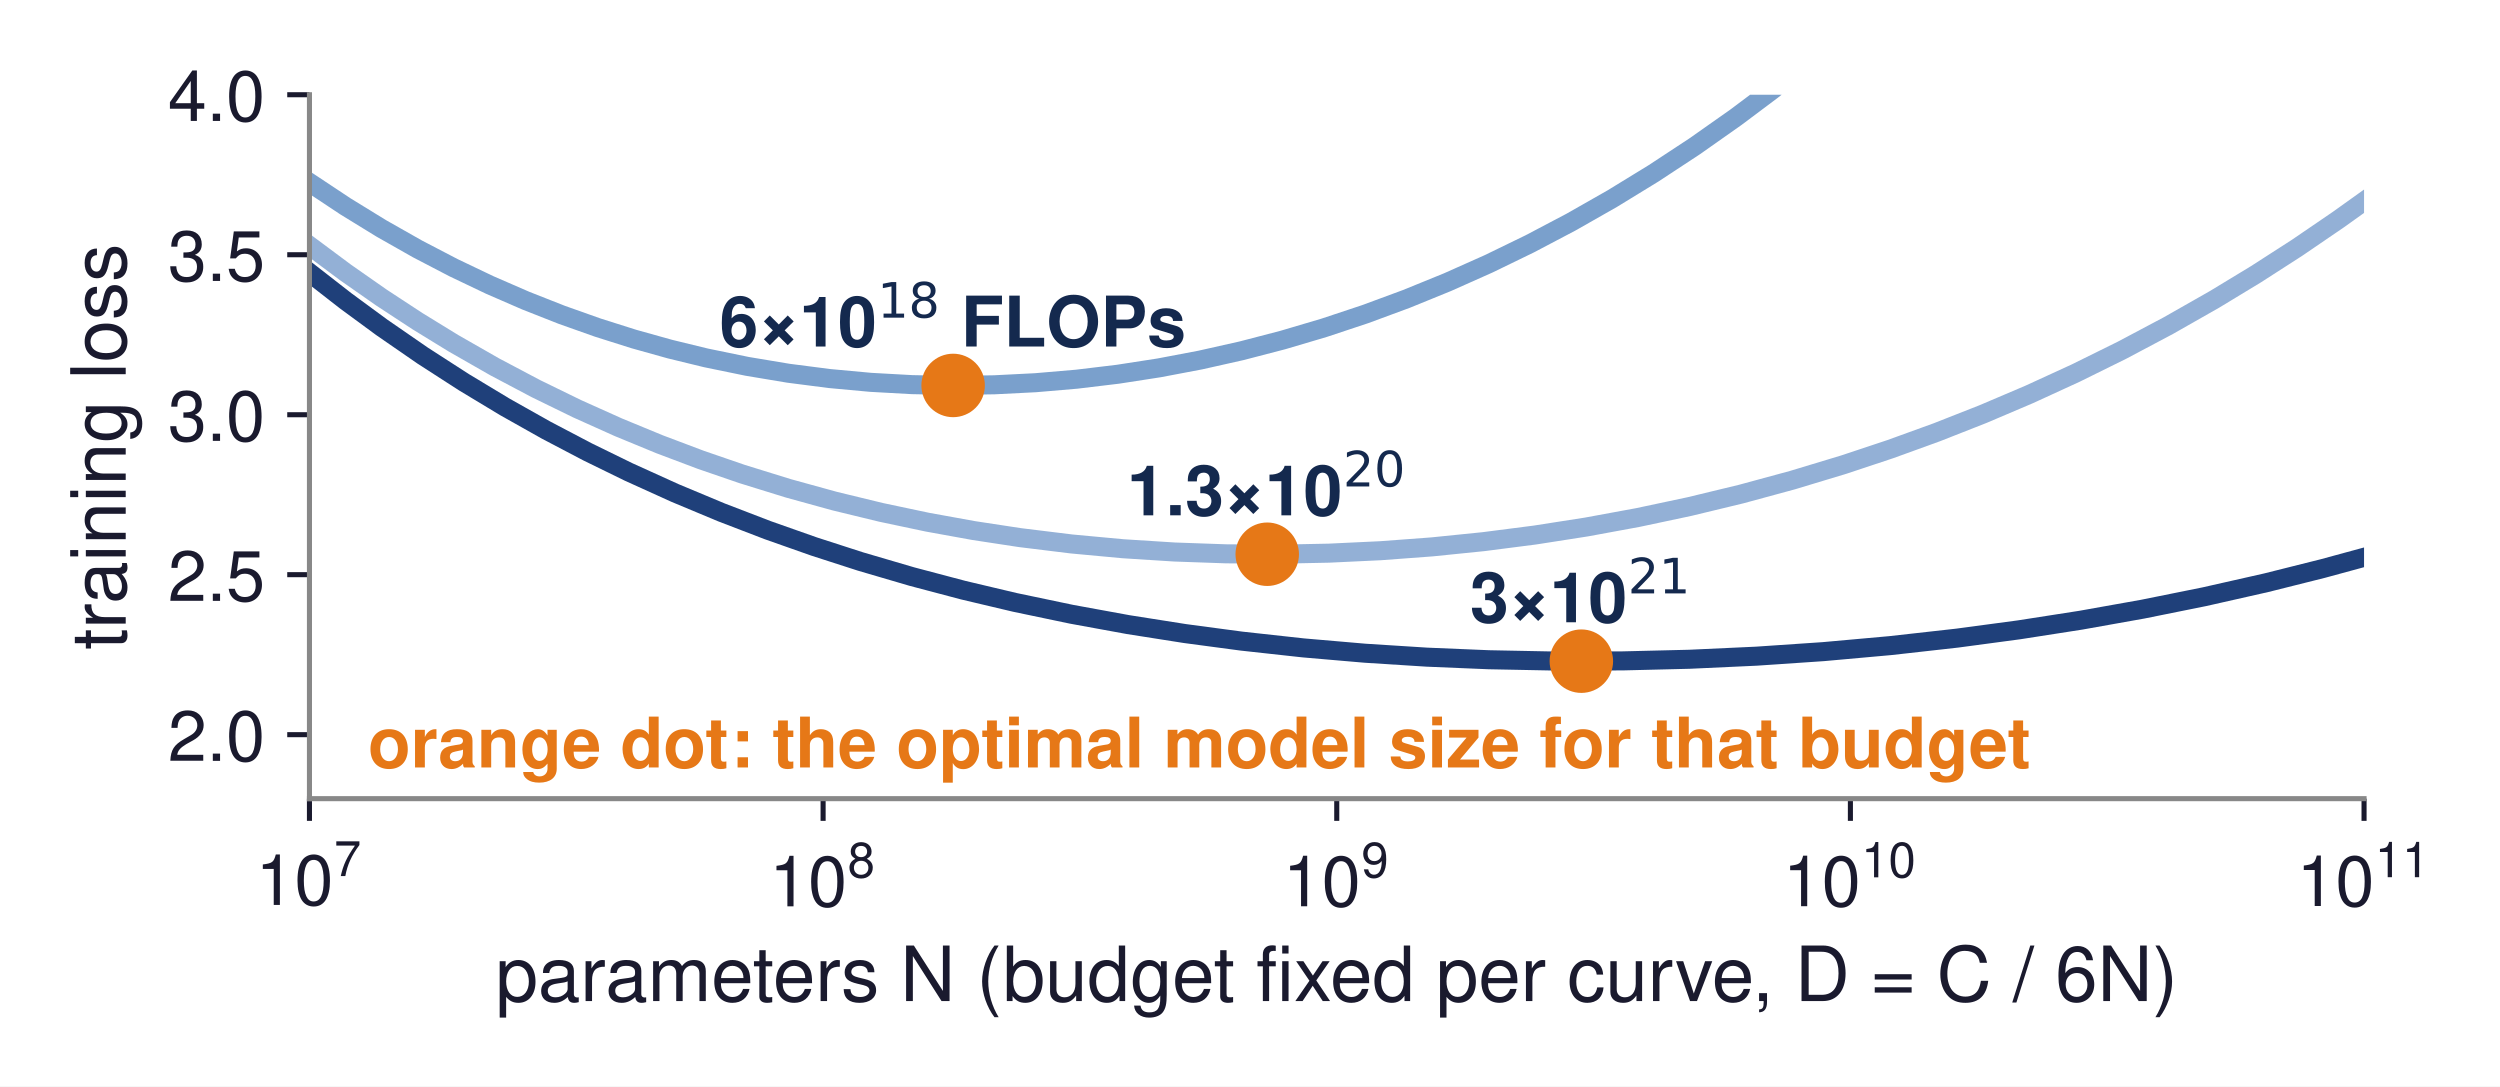
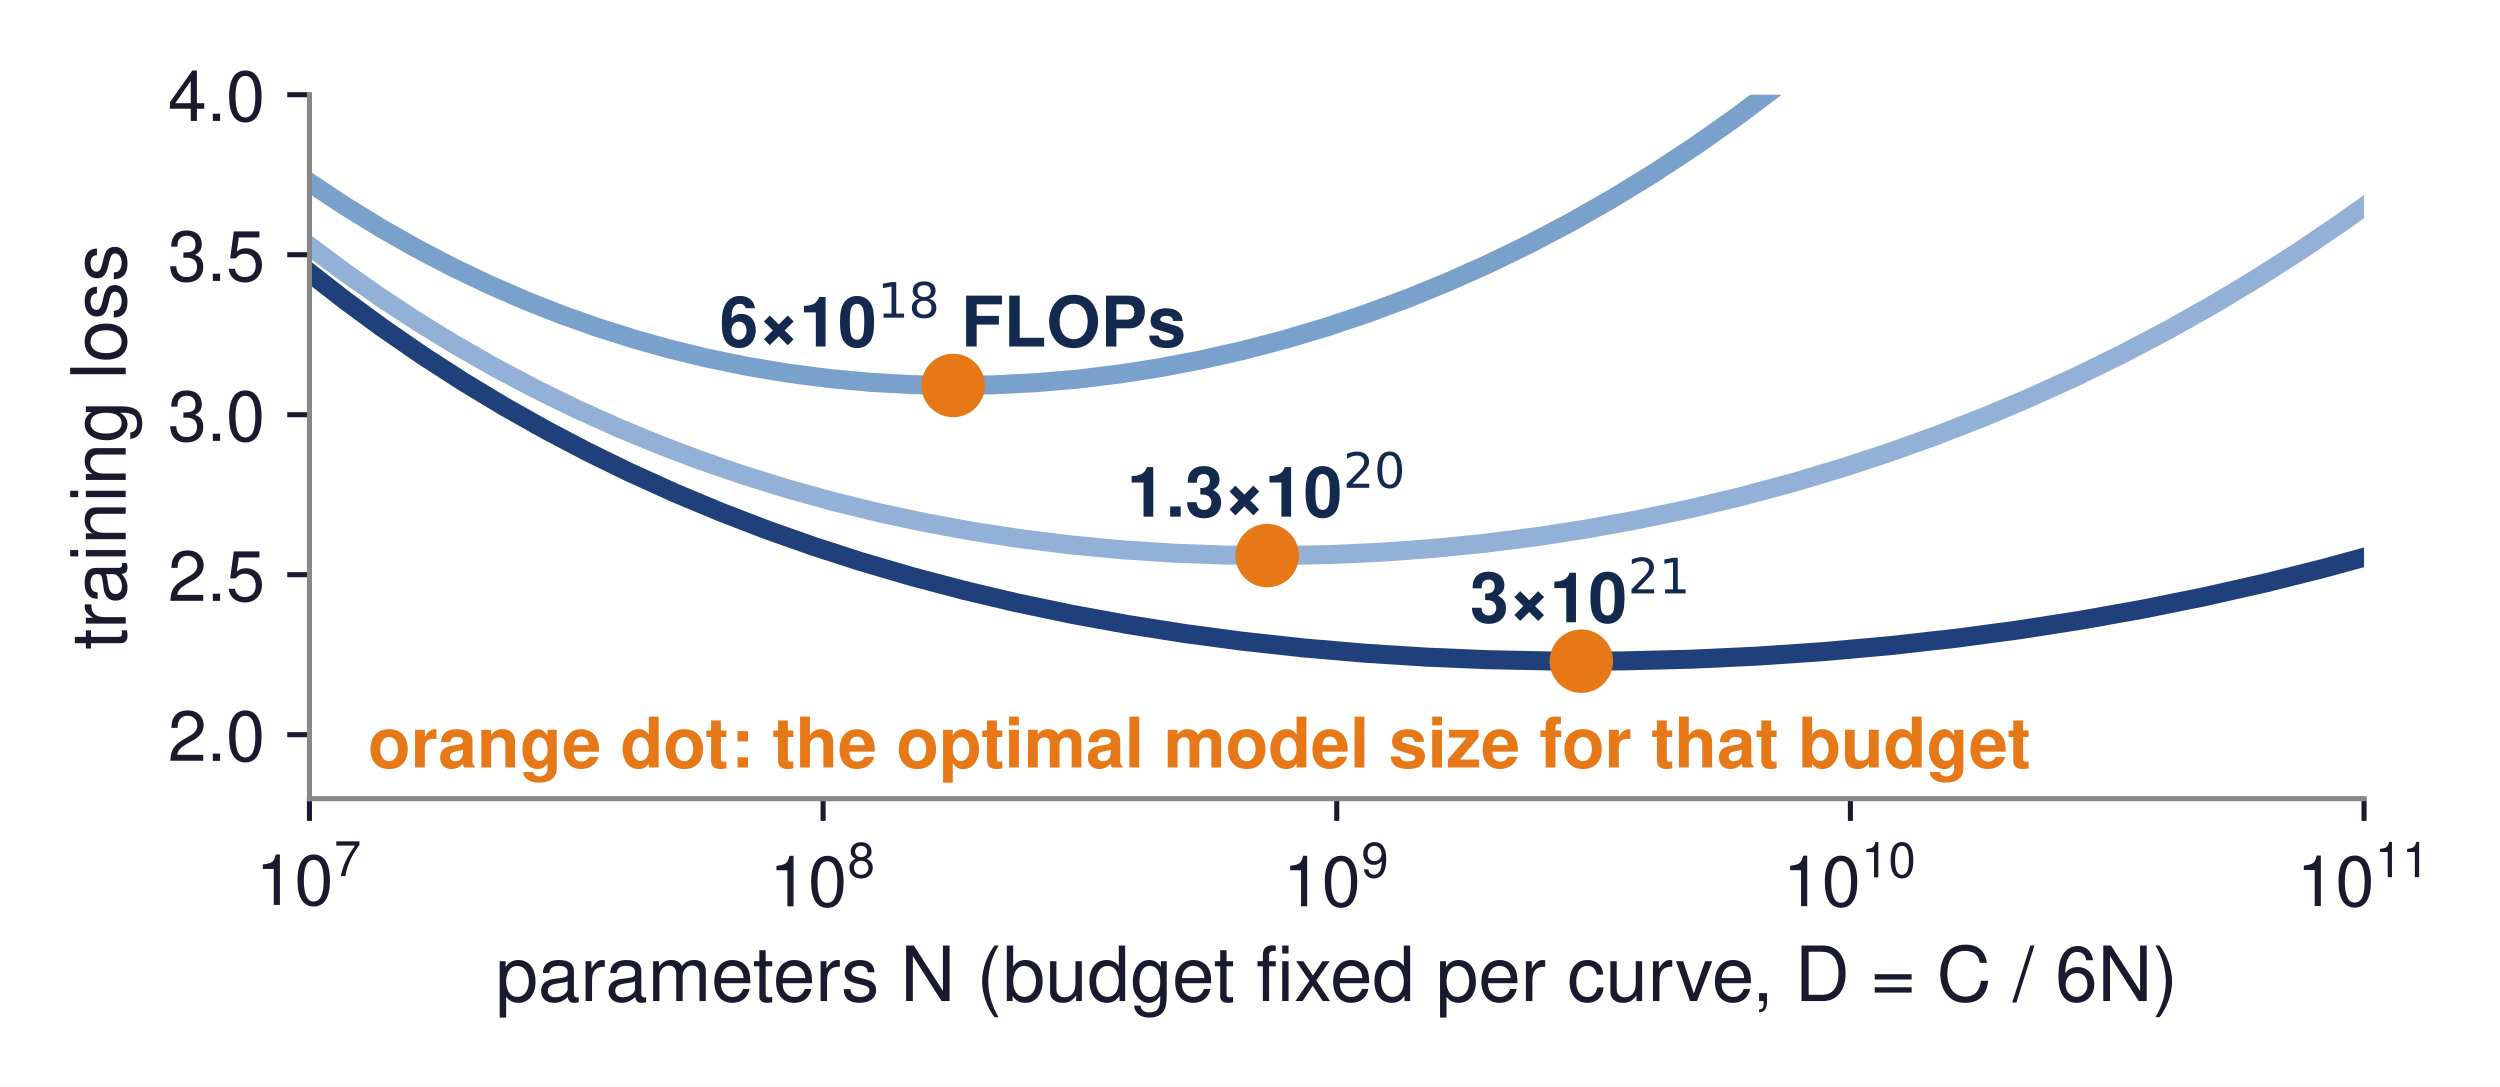
<svg xmlns="http://www.w3.org/2000/svg" xmlns:xlink="http://www.w3.org/1999/xlink" width="393.8pt" height="171.139pt" viewBox="0 0 393.8 171.139" version="1.1">
  <defs>
    <style type="text/css">*{stroke-linejoin: round; stroke-linecap: butt}</style>
  </defs>
  <g id="figure_1">
    <g id="patch_1">
      <path d="M -0 171.139  L 393.8 171.139  L 393.8 0  L -0 0  z " style="fill: #ffffff" />
    </g>
    <g id="axes_1">
      <g id="patch_2">
        <path d="M 48.745 125.805  L 372.385 125.805  L 372.385 14.925  L 48.745 14.925  z " style="fill: #ffffff" />
      </g>
      <g id="matplotlib.axis_1">
        <g id="xtick_1">
          <g id="line2d_1">
            <defs>
-               <path id="m5b4bf33cbd" d="M 0 0  L 0 3.5  " style="stroke: #1a1a2e; stroke-width: 0.8" />
+               <path id="m8ffd68cf34" d="M 0 0  L 0 3.5  " style="stroke: #1a1a2e; stroke-width: 0.8" />
            </defs>
            <g>
-               <use xlink:href="#m5b4bf33cbd" x="48.745" y="125.805" style="fill: #1a1a2e; stroke: #1a1a2e; stroke-width: 0.8" />
+               <use xlink:href="#m8ffd68cf34" x="48.745" y="125.805" style="fill: #1a1a2e; stroke: #1a1a2e; stroke-width: 0.8" />
            </g>
          </g>
          <g id="text_1">
            <g style="fill: #1a1a2e" transform="translate(40.275 142.705)">
              <text>
                <tspan x="0" y="-0.163" style="font-size: 11px; font-family: 'Helvetica'; fill: #1a1a2e">1</tspan>
                <tspan x="6.118" y="-0.163" style="font-size: 11px; font-family: 'Helvetica'; fill: #1a1a2e">0</tspan>
                <tspan x="12.341" y="-4.706" style="font-size: 7.7px; font-family: 'Helvetica'; fill: #1a1a2e">7</tspan>
              </text>
            </g>
          </g>
        </g>
        <g id="xtick_2">
          <g id="line2d_2">
            <g>
-               <use xlink:href="#m5b4bf33cbd" x="129.655" y="125.805" style="fill: #1a1a2e; stroke: #1a1a2e; stroke-width: 0.8" />
+               <use xlink:href="#m8ffd68cf34" x="129.655" y="125.805" style="fill: #1a1a2e; stroke: #1a1a2e; stroke-width: 0.8" />
            </g>
          </g>
          <g id="text_2">
            <g style="fill: #1a1a2e" transform="translate(121.185 142.815)">
              <text>
                <tspan x="0" y="-0.054" style="font-size: 11px; font-family: 'Helvetica'; fill: #1a1a2e">1</tspan>
                <tspan x="6.118" y="-0.054" style="font-size: 11px; font-family: 'Helvetica'; fill: #1a1a2e">0</tspan>
                <tspan x="12.341" y="-4.597" style="font-size: 7.7px; font-family: 'Helvetica'; fill: #1a1a2e">8</tspan>
              </text>
            </g>
          </g>
        </g>
        <g id="xtick_3">
          <g id="line2d_3">
            <g>
-               <use xlink:href="#m5b4bf33cbd" x="210.565" y="125.805" style="fill: #1a1a2e; stroke: #1a1a2e; stroke-width: 0.8" />
+               <use xlink:href="#m8ffd68cf34" x="210.565" y="125.805" style="fill: #1a1a2e; stroke: #1a1a2e; stroke-width: 0.8" />
            </g>
          </g>
          <g id="text_3">
            <g style="fill: #1a1a2e" transform="translate(202.095 142.815)">
              <text>
                <tspan x="0" y="-0.065" style="font-size: 11px; font-family: 'Helvetica'; fill: #1a1a2e">1</tspan>
                <tspan x="6.118" y="-0.065" style="font-size: 11px; font-family: 'Helvetica'; fill: #1a1a2e">0</tspan>
                <tspan x="12.341" y="-4.608" style="font-size: 7.7px; font-family: 'Helvetica'; fill: #1a1a2e">9</tspan>
              </text>
            </g>
          </g>
        </g>
        <g id="xtick_4">
          <g id="line2d_4">
            <g>
-               <use xlink:href="#m5b4bf33cbd" x="291.475" y="125.805" style="fill: #1a1a2e; stroke: #1a1a2e; stroke-width: 0.8" />
+               <use xlink:href="#m8ffd68cf34" x="291.475" y="125.805" style="fill: #1a1a2e; stroke: #1a1a2e; stroke-width: 0.8" />
            </g>
          </g>
          <g id="text_4">
            <g style="fill: #1a1a2e" transform="translate(280.86 142.815)">
              <text>
                <tspan x="0" y="-0.076" style="font-size: 11px; font-family: 'Helvetica'; fill: #1a1a2e">1</tspan>
                <tspan x="6.118" y="-0.076" style="font-size: 11px; font-family: 'Helvetica'; fill: #1a1a2e">0</tspan>
                <tspan x="12.341" y="-4.619" style="font-size: 7.7px; font-family: 'Helvetica'; fill: #1a1a2e">1</tspan>
                <tspan x="16.623" y="-4.619" style="font-size: 7.7px; font-family: 'Helvetica'; fill: #1a1a2e">0</tspan>
              </text>
            </g>
          </g>
        </g>
        <g id="xtick_5">
          <g id="line2d_5">
            <g>
-               <use xlink:href="#m5b4bf33cbd" x="372.385" y="125.805" style="fill: #1a1a2e; stroke: #1a1a2e; stroke-width: 0.8" />
+               <use xlink:href="#m8ffd68cf34" x="372.385" y="125.805" style="fill: #1a1a2e; stroke: #1a1a2e; stroke-width: 0.8" />
            </g>
          </g>
          <g id="text_5">
            <g style="fill: #1a1a2e" transform="translate(361.77 142.815)">
              <text>
                <tspan x="0" y="-0.098" style="font-size: 11px; font-family: 'Helvetica'; fill: #1a1a2e">1</tspan>
                <tspan x="6.118" y="-0.098" style="font-size: 11px; font-family: 'Helvetica'; fill: #1a1a2e">0</tspan>
                <tspan x="12.341" y="-4.641" style="font-size: 7.7px; font-family: 'Helvetica'; fill: #1a1a2e">1</tspan>
                <tspan x="16.623" y="-4.641" style="font-size: 7.7px; font-family: 'Helvetica'; fill: #1a1a2e">1</tspan>
              </text>
            </g>
          </g>
        </g>
        <g id="text_6">
          <text style="font-size: 12px; font-family: 'Helvetica', 'Arial', 'DejaVu Sans', sans-serif; text-anchor: middle; fill: #1a1a2e" x="210.565" y="157.684" transform="rotate(-0 210.565 157.6841)">parameters N (budget fixed per curve, D = C / 6N)</text>
        </g>
      </g>
      <g id="matplotlib.axis_2">
        <g id="ytick_1">
          <g id="line2d_6">
            <defs>
-               <path id="m5191dd6dee" d="M 0 0  L -3.5 0  " style="stroke: #1a1a2e; stroke-width: 0.8" />
+               <path id="m3d772f3d62" d="M 0 0  L -3.5 0  " style="stroke: #1a1a2e; stroke-width: 0.8" />
            </defs>
            <g>
-               <use xlink:href="#m5191dd6dee" x="48.745" y="115.725" style="fill: #1a1a2e; stroke: #1a1a2e; stroke-width: 0.8" />
+               <use xlink:href="#m3d772f3d62" x="48.745" y="115.725" style="fill: #1a1a2e; stroke: #1a1a2e; stroke-width: 0.8" />
            </g>
          </g>
          <g id="text_7">
            <text style="font-size: 11px; font-family: 'Helvetica', 'Arial', 'DejaVu Sans', sans-serif; text-anchor: end; fill: #1a1a2e" x="41.745" y="119.85" transform="rotate(-0 41.745 119.85)">2.0</text>
          </g>
        </g>
        <g id="ytick_2">
          <g id="line2d_7">
            <g>
-               <use xlink:href="#m5191dd6dee" x="48.745" y="90.525" style="fill: #1a1a2e; stroke: #1a1a2e; stroke-width: 0.8" />
+               <use xlink:href="#m3d772f3d62" x="48.745" y="90.525" style="fill: #1a1a2e; stroke: #1a1a2e; stroke-width: 0.8" />
            </g>
          </g>
          <g id="text_8">
            <text style="font-size: 11px; font-family: 'Helvetica', 'Arial', 'DejaVu Sans', sans-serif; text-anchor: end; fill: #1a1a2e" x="41.745" y="94.65" transform="rotate(-0 41.745 94.65)">2.5</text>
          </g>
        </g>
        <g id="ytick_3">
          <g id="line2d_8">
            <g>
-               <use xlink:href="#m5191dd6dee" x="48.745" y="65.325" style="fill: #1a1a2e; stroke: #1a1a2e; stroke-width: 0.8" />
+               <use xlink:href="#m3d772f3d62" x="48.745" y="65.325" style="fill: #1a1a2e; stroke: #1a1a2e; stroke-width: 0.8" />
            </g>
          </g>
          <g id="text_9">
            <text style="font-size: 11px; font-family: 'Helvetica', 'Arial', 'DejaVu Sans', sans-serif; text-anchor: end; fill: #1a1a2e" x="41.745" y="69.45" transform="rotate(-0 41.745 69.45)">3.0</text>
          </g>
        </g>
        <g id="ytick_4">
          <g id="line2d_9">
            <g>
-               <use xlink:href="#m5191dd6dee" x="48.745" y="40.125" style="fill: #1a1a2e; stroke: #1a1a2e; stroke-width: 0.8" />
+               <use xlink:href="#m3d772f3d62" x="48.745" y="40.125" style="fill: #1a1a2e; stroke: #1a1a2e; stroke-width: 0.8" />
            </g>
          </g>
          <g id="text_10">
            <text style="font-size: 11px; font-family: 'Helvetica', 'Arial', 'DejaVu Sans', sans-serif; text-anchor: end; fill: #1a1a2e" x="41.745" y="44.25" transform="rotate(-0 41.745 44.25)">3.5</text>
          </g>
        </g>
        <g id="ytick_5">
          <g id="line2d_10">
            <g>
-               <use xlink:href="#m5191dd6dee" x="48.745" y="14.925" style="fill: #1a1a2e; stroke: #1a1a2e; stroke-width: 0.8" />
+               <use xlink:href="#m3d772f3d62" x="48.745" y="14.925" style="fill: #1a1a2e; stroke: #1a1a2e; stroke-width: 0.8" />
            </g>
          </g>
          <g id="text_11">
            <text style="font-size: 11px; font-family: 'Helvetica', 'Arial', 'DejaVu Sans', sans-serif; text-anchor: end; fill: #1a1a2e" x="41.745" y="19.05" transform="rotate(-0 41.745 19.05)">4.0</text>
          </g>
        </g>
        <g id="text_12">
          <text style="font-size: 12px; font-family: 'Helvetica', 'Arial', 'DejaVu Sans', sans-serif; text-anchor: middle; fill: #1a1a2e" x="19.8" y="70.365" transform="rotate(-90 19.8 70.365)">training loss</text>
        </g>
      </g>
      <g id="line2d_11">
-         <path d="M 48.745 28.747  L 54.423 32.514  L 60.101 36.001  L 65.779 39.218  L 71.457 42.176  L 77.134 44.885  L 82.812 47.354  L 88.49 49.592  L 94.168 51.605  L 99.846 53.402  L 105.524 54.988  L 111.202 56.371  L 117.691 57.707  L 124.18 58.791  L 130.669 59.629  L 137.158 60.226  L 143.647 60.587  L 150.136 60.715  L 156.625 60.613  L 163.114 60.285  L 169.603 59.73  L 176.092 58.95  L 182.581 57.945  L 189.07 56.714  L 195.559 55.256  L 202.048 53.568  L 208.537 51.647  L 215.026 49.49  L 221.515 47.093  L 228.004 44.449  L 234.493 41.555  L 240.982 38.402  L 247.471 34.984  L 253.96 31.292  L 260.449 27.317  L 266.938 23.051  L 273.427 18.482  L 279.105 14.226  L 284.783 9.722  L 290.461 4.961  L 296.139 -0.067  L 297.159 -1  L 297.159 -1  " clip-path="url(#p8a0ad7aff8)" style="fill: none; stroke: #7aa0cc; stroke-width: 3; stroke-linecap: square" />
+         <path d="M 48.745 28.747  L 54.423 32.514  L 60.101 36.001  L 65.779 39.218  L 71.457 42.176  L 77.134 44.885  L 82.812 47.354  L 88.49 49.592  L 94.168 51.605  L 99.846 53.402  L 105.524 54.988  L 111.202 56.371  L 117.691 57.707  L 124.18 58.791  L 130.669 59.629  L 137.158 60.226  L 143.647 60.587  L 150.136 60.715  L 156.625 60.613  L 163.114 60.285  L 169.603 59.73  L 176.092 58.95  L 182.581 57.945  L 189.07 56.714  L 195.559 55.256  L 202.048 53.568  L 208.537 51.647  L 215.026 49.49  L 221.515 47.093  L 228.004 44.449  L 234.493 41.555  L 240.982 38.402  L 247.471 34.984  L 253.96 31.292  L 260.449 27.317  L 266.938 23.051  L 273.427 18.482  L 279.105 14.226  L 284.783 9.722  L 290.461 4.961  L 296.139 -0.067  L 297.159 -1  L 297.159 -1  " clip-path="url(#peeb1a945e1)" style="fill: none; stroke: #7aa0cc; stroke-width: 3; stroke-linecap: square" />
      </g>
      <g id="line2d_12">
-         <path d="M 48.745 38.687  L 54.423 42.914  L 60.101 46.883  L 65.779 50.603  L 71.457 54.088  L 77.946 57.797  L 84.435 61.227  L 90.924 64.393  L 97.413 67.307  L 103.902 69.983  L 110.391 72.431  L 116.88 74.662  L 124.18 76.923  L 131.48 78.935  L 138.78 80.707  L 146.08 82.251  L 153.38 83.575  L 160.681 84.687  L 168.792 85.684  L 176.903 86.437  L 185.014 86.953  L 193.126 87.238  L 201.237 87.297  L 209.348 87.133  L 217.46 86.749  L 225.571 86.145  L 233.682 85.321  L 241.793 84.277  L 249.905 83.01  L 258.016 81.517  L 266.127 79.793  L 274.239 77.833  L 282.35 75.63  L 290.461 73.177  L 297.761 70.748  L 305.061 68.101  L 312.362 65.228  L 319.662 62.121  L 326.962 58.77  L 334.262 55.164  L 341.562 51.291  L 348.862 47.139  L 355.351 43.204  L 361.84 39.027  L 368.329 34.598  L 372.385 31.696  L 372.385 31.696  " clip-path="url(#p8a0ad7aff8)" style="fill: none; stroke: #93b0d6; stroke-width: 3; stroke-linecap: square" />
+         <path d="M 48.745 38.751  L 54.423 42.981  L 60.101 46.953  L 65.779 50.677  L 71.457 54.165  L 77.946 57.878  L 84.435 61.312  L 90.924 64.482  L 97.413 67.401  L 103.902 70.082  L 110.391 72.535  L 116.88 74.772  L 124.18 77.04  L 131.48 79.059  L 138.78 80.838  L 146.08 82.39  L 153.38 83.722  L 160.681 84.843  L 168.792 85.85  L 176.903 86.614  L 185.014 87.142  L 193.126 87.44  L 201.237 87.513  L 209.348 87.363  L 217.46 86.994  L 225.571 86.406  L 233.682 85.6  L 241.793 84.575  L 249.905 83.328  L 258.016 81.856  L 266.127 80.155  L 274.239 78.219  L 282.35 76.042  L 290.461 73.616  L 297.761 71.213  L 305.061 68.594  L 312.362 65.751  L 319.662 62.675  L 326.962 59.357  L 334.262 55.786  L 341.562 51.951  L 348.862 47.838  L 355.351 43.94  L 361.84 39.802  L 368.329 35.414  L 372.385 32.54  L 372.385 32.54  " clip-path="url(#peeb1a945e1)" style="fill: none; stroke: #93b0d6; stroke-width: 3; stroke-linecap: square" />
      </g>
      <g id="line2d_13">
-         <path d="M 48.745 42.942  L 54.423 47.366  L 60.101 51.541  L 66.59 56.021  L 73.079 60.208  L 79.568 64.12  L 86.057 67.771  L 92.546 71.177  L 99.035 74.35  L 106.335 77.66  L 113.635 80.709  L 120.935 83.513  L 128.236 86.088  L 135.536 88.445  L 143.647 90.825  L 151.758 92.969  L 159.87 94.889  L 168.792 96.759  L 177.714 98.39  L 186.637 99.795  L 195.559 100.987  L 205.293 102.056  L 215.026 102.895  L 224.76 103.514  L 234.493 103.921  L 245.038 104.13  L 255.583 104.104  L 266.127 103.847  L 276.672 103.36  L 287.217 102.645  L 297.761 101.697  L 308.306 100.515  L 318.039 99.21  L 327.773 97.693  L 337.507 95.958  L 347.24 93.994  L 356.974 91.793  L 365.896 89.555  L 372.385 87.789  L 372.385 87.789  " clip-path="url(#p8a0ad7aff8)" style="fill: none; stroke: #1f407a; stroke-width: 3; stroke-linecap: square" />
+         <path d="M 48.745 42.942  L 54.423 47.366  L 60.101 51.541  L 66.59 56.021  L 73.079 60.208  L 79.568 64.12  L 86.057 67.771  L 92.546 71.177  L 99.035 74.35  L 106.335 77.66  L 113.635 80.709  L 120.935 83.513  L 128.236 86.088  L 135.536 88.445  L 143.647 90.825  L 151.758 92.969  L 159.87 94.889  L 168.792 96.759  L 177.714 98.39  L 186.637 99.795  L 195.559 100.987  L 205.293 102.056  L 215.026 102.895  L 224.76 103.514  L 234.493 103.921  L 245.038 104.13  L 255.583 104.104  L 266.127 103.847  L 276.672 103.36  L 287.217 102.645  L 297.761 101.697  L 308.306 100.515  L 318.039 99.21  L 327.773 97.693  L 337.507 95.958  L 347.24 93.994  L 356.974 91.793  L 365.896 89.555  L 372.385 87.789  L 372.385 87.789  " clip-path="url(#peeb1a945e1)" style="fill: none; stroke: #1f407a; stroke-width: 3; stroke-linecap: square" />
      </g>
      <g id="patch_3">
        <path d="M 48.745 125.805  L 48.745 14.925  " style="fill: none; stroke: #888888; stroke-width: 0.8; stroke-linejoin: miter; stroke-linecap: square" />
      </g>
      <g id="patch_4">
        <path d="M 48.745 125.805  L 372.385 125.805  " style="fill: none; stroke: #888888; stroke-width: 0.8; stroke-linejoin: miter; stroke-linecap: square" />
      </g>
      <g id="text_13">
        <g style="fill: #14294e" transform="translate(113.341 55.31761)">
          <text>
            <tspan x="0" y="-0.737" style="font-weight: 700; font-size: 11px; font-family: 'Helvetica'; fill: #14294e">6</tspan>
            <tspan x="6.118" y="-0.737" style="font-weight: 700; font-size: 11px; font-family: 'Helvetica'; fill: #14294e">×</tspan>
            <tspan x="12.542" y="-0.737" style="font-weight: 700; font-size: 11px; font-family: 'Helvetica'; fill: #14294e">1</tspan>
            <tspan x="18.659" y="-0.737" style="font-weight: 700; font-size: 11px; font-family: 'Helvetica'; fill: #14294e">0</tspan>
            <tspan x="34.981" y="-0.737" style="font-weight: 700; font-size: 11px; font-family: 'Helvetica'; fill: #14294e"> </tspan>
            <tspan x="38.037" y="-0.737" style="font-weight: 700; font-size: 11px; font-family: 'Helvetica'; fill: #14294e">F</tspan>
            <tspan x="44.756" y="-0.737" style="font-weight: 700; font-size: 11px; font-family: 'Helvetica'; fill: #14294e">L</tspan>
            <tspan x="51.475" y="-0.737" style="font-weight: 700; font-size: 11px; font-family: 'Helvetica'; fill: #14294e">O</tspan>
            <tspan x="60.032" y="-0.737" style="font-weight: 700; font-size: 11px; font-family: 'Helvetica'; fill: #14294e">P</tspan>
            <tspan x="67.369" y="-0.737" style="font-weight: 700; font-size: 11px; font-family: 'Helvetica'; fill: #14294e">s</tspan>
            <tspan x="24.882" y="-5.28" style="font-size: 7.7px; font-family: 'DejaVu Sans'; fill: #14294e">1</tspan>
            <tspan x="29.781" y="-5.28" style="font-size: 7.7px; font-family: 'DejaVu Sans'; fill: #14294e">8</tspan>
          </text>
        </g>
      </g>
      <g id="text_14">
-         <g style="fill: #14294e" transform="translate(177.5048 81.90591)">
+         <g style="fill: #14294e" transform="translate(177.5048 82.11872)">
          <text>
            <tspan x="0" y="-0.737" style="font-weight: 700; font-size: 11px; font-family: 'Helvetica'; fill: #14294e">1</tspan>
            <tspan x="6.118" y="-0.737" style="font-weight: 700; font-size: 11px; font-family: 'Helvetica'; fill: #14294e">.</tspan>
            <tspan x="9.174" y="-0.737" style="font-weight: 700; font-size: 11px; font-family: 'Helvetica'; fill: #14294e">3</tspan>
            <tspan x="15.292" y="-0.737" style="font-weight: 700; font-size: 11px; font-family: 'Helvetica'; fill: #14294e">×</tspan>
            <tspan x="21.715" y="-0.737" style="font-weight: 700; font-size: 11px; font-family: 'Helvetica'; fill: #14294e">1</tspan>
            <tspan x="27.833" y="-0.737" style="font-weight: 700; font-size: 11px; font-family: 'Helvetica'; fill: #14294e">0</tspan>
            <tspan x="34.056" y="-5.28" style="font-size: 7.7px; font-family: 'DejaVu Sans'; fill: #14294e">2</tspan>
            <tspan x="38.955" y="-5.28" style="font-size: 7.7px; font-family: 'DejaVu Sans'; fill: #14294e">0</tspan>
          </text>
        </g>
      </g>
      <g id="text_15">
        <g style="fill: #14294e" transform="translate(231.5486 98.7505)">
          <text>
            <tspan x="0" y="-0.737" style="font-weight: 700; font-size: 11px; font-family: 'Helvetica'; fill: #14294e">3</tspan>
            <tspan x="6.118" y="-0.737" style="font-weight: 700; font-size: 11px; font-family: 'Helvetica'; fill: #14294e">×</tspan>
            <tspan x="12.542" y="-0.737" style="font-weight: 700; font-size: 11px; font-family: 'Helvetica'; fill: #14294e">1</tspan>
            <tspan x="18.659" y="-0.737" style="font-weight: 700; font-size: 11px; font-family: 'Helvetica'; fill: #14294e">0</tspan>
            <tspan x="24.882" y="-5.28" style="font-size: 7.7px; font-family: 'DejaVu Sans'; fill: #14294e">2</tspan>
            <tspan x="29.781" y="-5.28" style="font-size: 7.7px; font-family: 'DejaVu Sans'; fill: #14294e">1</tspan>
          </text>
        </g>
      </g>
      <g id="text_16">
        <text style="font-weight: 700; font-size: 11px; font-family: 'Helvetica', 'Arial', 'DejaVu Sans', sans-serif; text-anchor: start; fill: #e67817" x="57.964" y="120.889" transform="rotate(-0 57.96416 120.8891)">orange dot: the optimal model size for that budget</text>
      </g>
      <g id="line2d_14">
        <defs>
-           <path id="m3770b8af72" d="M 0 4.5  C 1.193 4.5 2.338 4.026 3.182 3.182  C 4.026 2.338 4.5 1.193 4.5 0  C 4.5 -1.193 4.026 -2.338 3.182 -3.182  C 2.338 -4.026 1.193 -4.5 0 -4.5  C -1.193 -4.5 -2.338 -4.026 -3.182 -3.182  C -4.026 -2.338 -4.5 -1.193 -4.5 0  C -4.5 1.193 -4.026 2.338 -3.182 3.182  C -2.338 4.026 -1.193 4.5 0 4.5  z " style="stroke: #e67817" />
+           <path id="m3a4f1bde51" d="M 0 4.5  C 1.193 4.5 2.338 4.026 3.182 3.182  C 4.026 2.338 4.5 1.193 4.5 0  C 4.5 -1.193 4.026 -2.338 3.182 -3.182  C 2.338 -4.026 1.193 -4.5 0 -4.5  C -1.193 -4.5 -2.338 -4.026 -3.182 -3.182  C -4.026 -2.338 -4.5 -1.193 -4.5 0  C -4.5 1.193 -4.026 2.338 -3.182 3.182  C -2.338 4.026 -1.193 4.5 0 4.5  z " style="stroke: #e67817" />
        </defs>
-         <g clip-path="url(#p8a0ad7aff8)">
-           <use xlink:href="#m3770b8af72" x="150.136" y="60.715" style="fill: #e67817; stroke: #e67817" />
+         <g clip-path="url(#peeb1a945e1)">
+           <use xlink:href="#m3a4f1bde51" x="150.136" y="60.715" style="fill: #e67817; stroke: #e67817" />
        </g>
      </g>
      <g id="line2d_15">
-         <g clip-path="url(#p8a0ad7aff8)">
-           <use xlink:href="#m3770b8af72" x="199.615" y="87.303" style="fill: #e67817; stroke: #e67817" />
+         <g clip-path="url(#peeb1a945e1)">
+           <use xlink:href="#m3a4f1bde51" x="199.615" y="87.516" style="fill: #e67817; stroke: #e67817" />
        </g>
      </g>
      <g id="line2d_16">
-         <g clip-path="url(#p8a0ad7aff8)">
-           <use xlink:href="#m3770b8af72" x="249.094" y="104.148" style="fill: #e67817; stroke: #e67817" />
+         <g clip-path="url(#peeb1a945e1)">
+           <use xlink:href="#m3a4f1bde51" x="249.094" y="104.148" style="fill: #e67817; stroke: #e67817" />
        </g>
      </g>
    </g>
  </g>
  <defs>
-     <clipPath id="p8a0ad7aff8">
+     <clipPath id="peeb1a945e1">
      <rect x="48.745" y="14.925" width="323.64" height="110.88" />
    </clipPath>
  </defs>
</svg>
